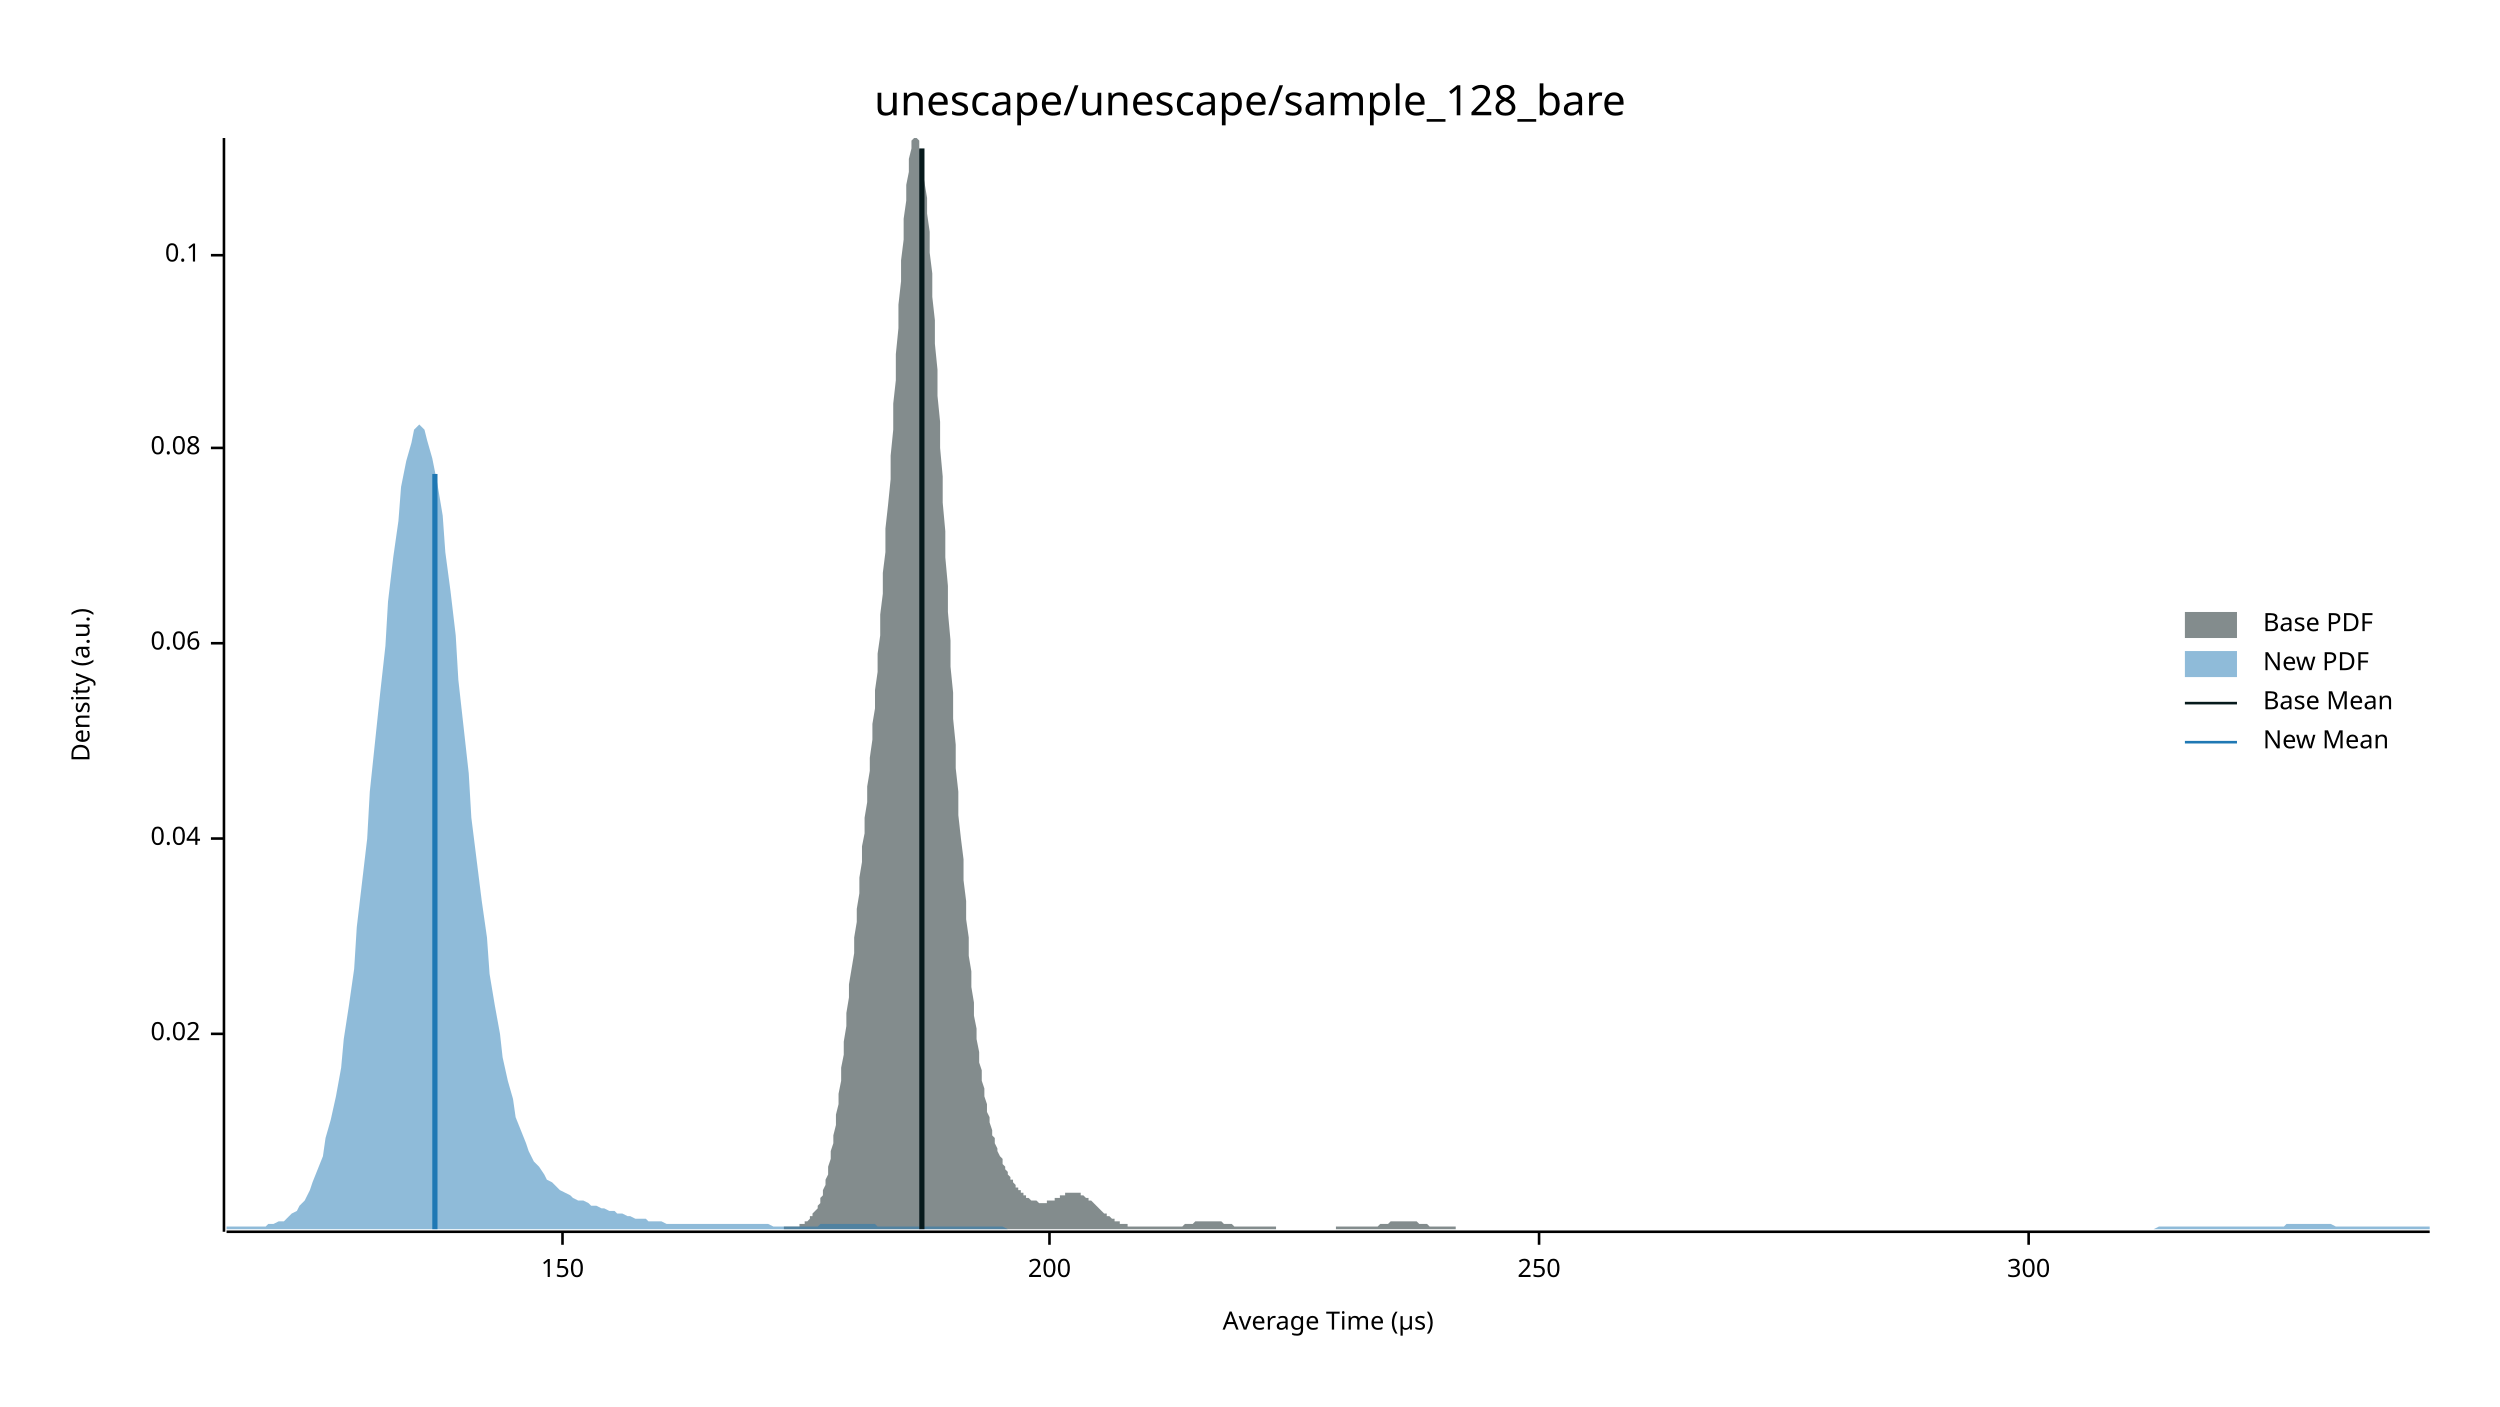
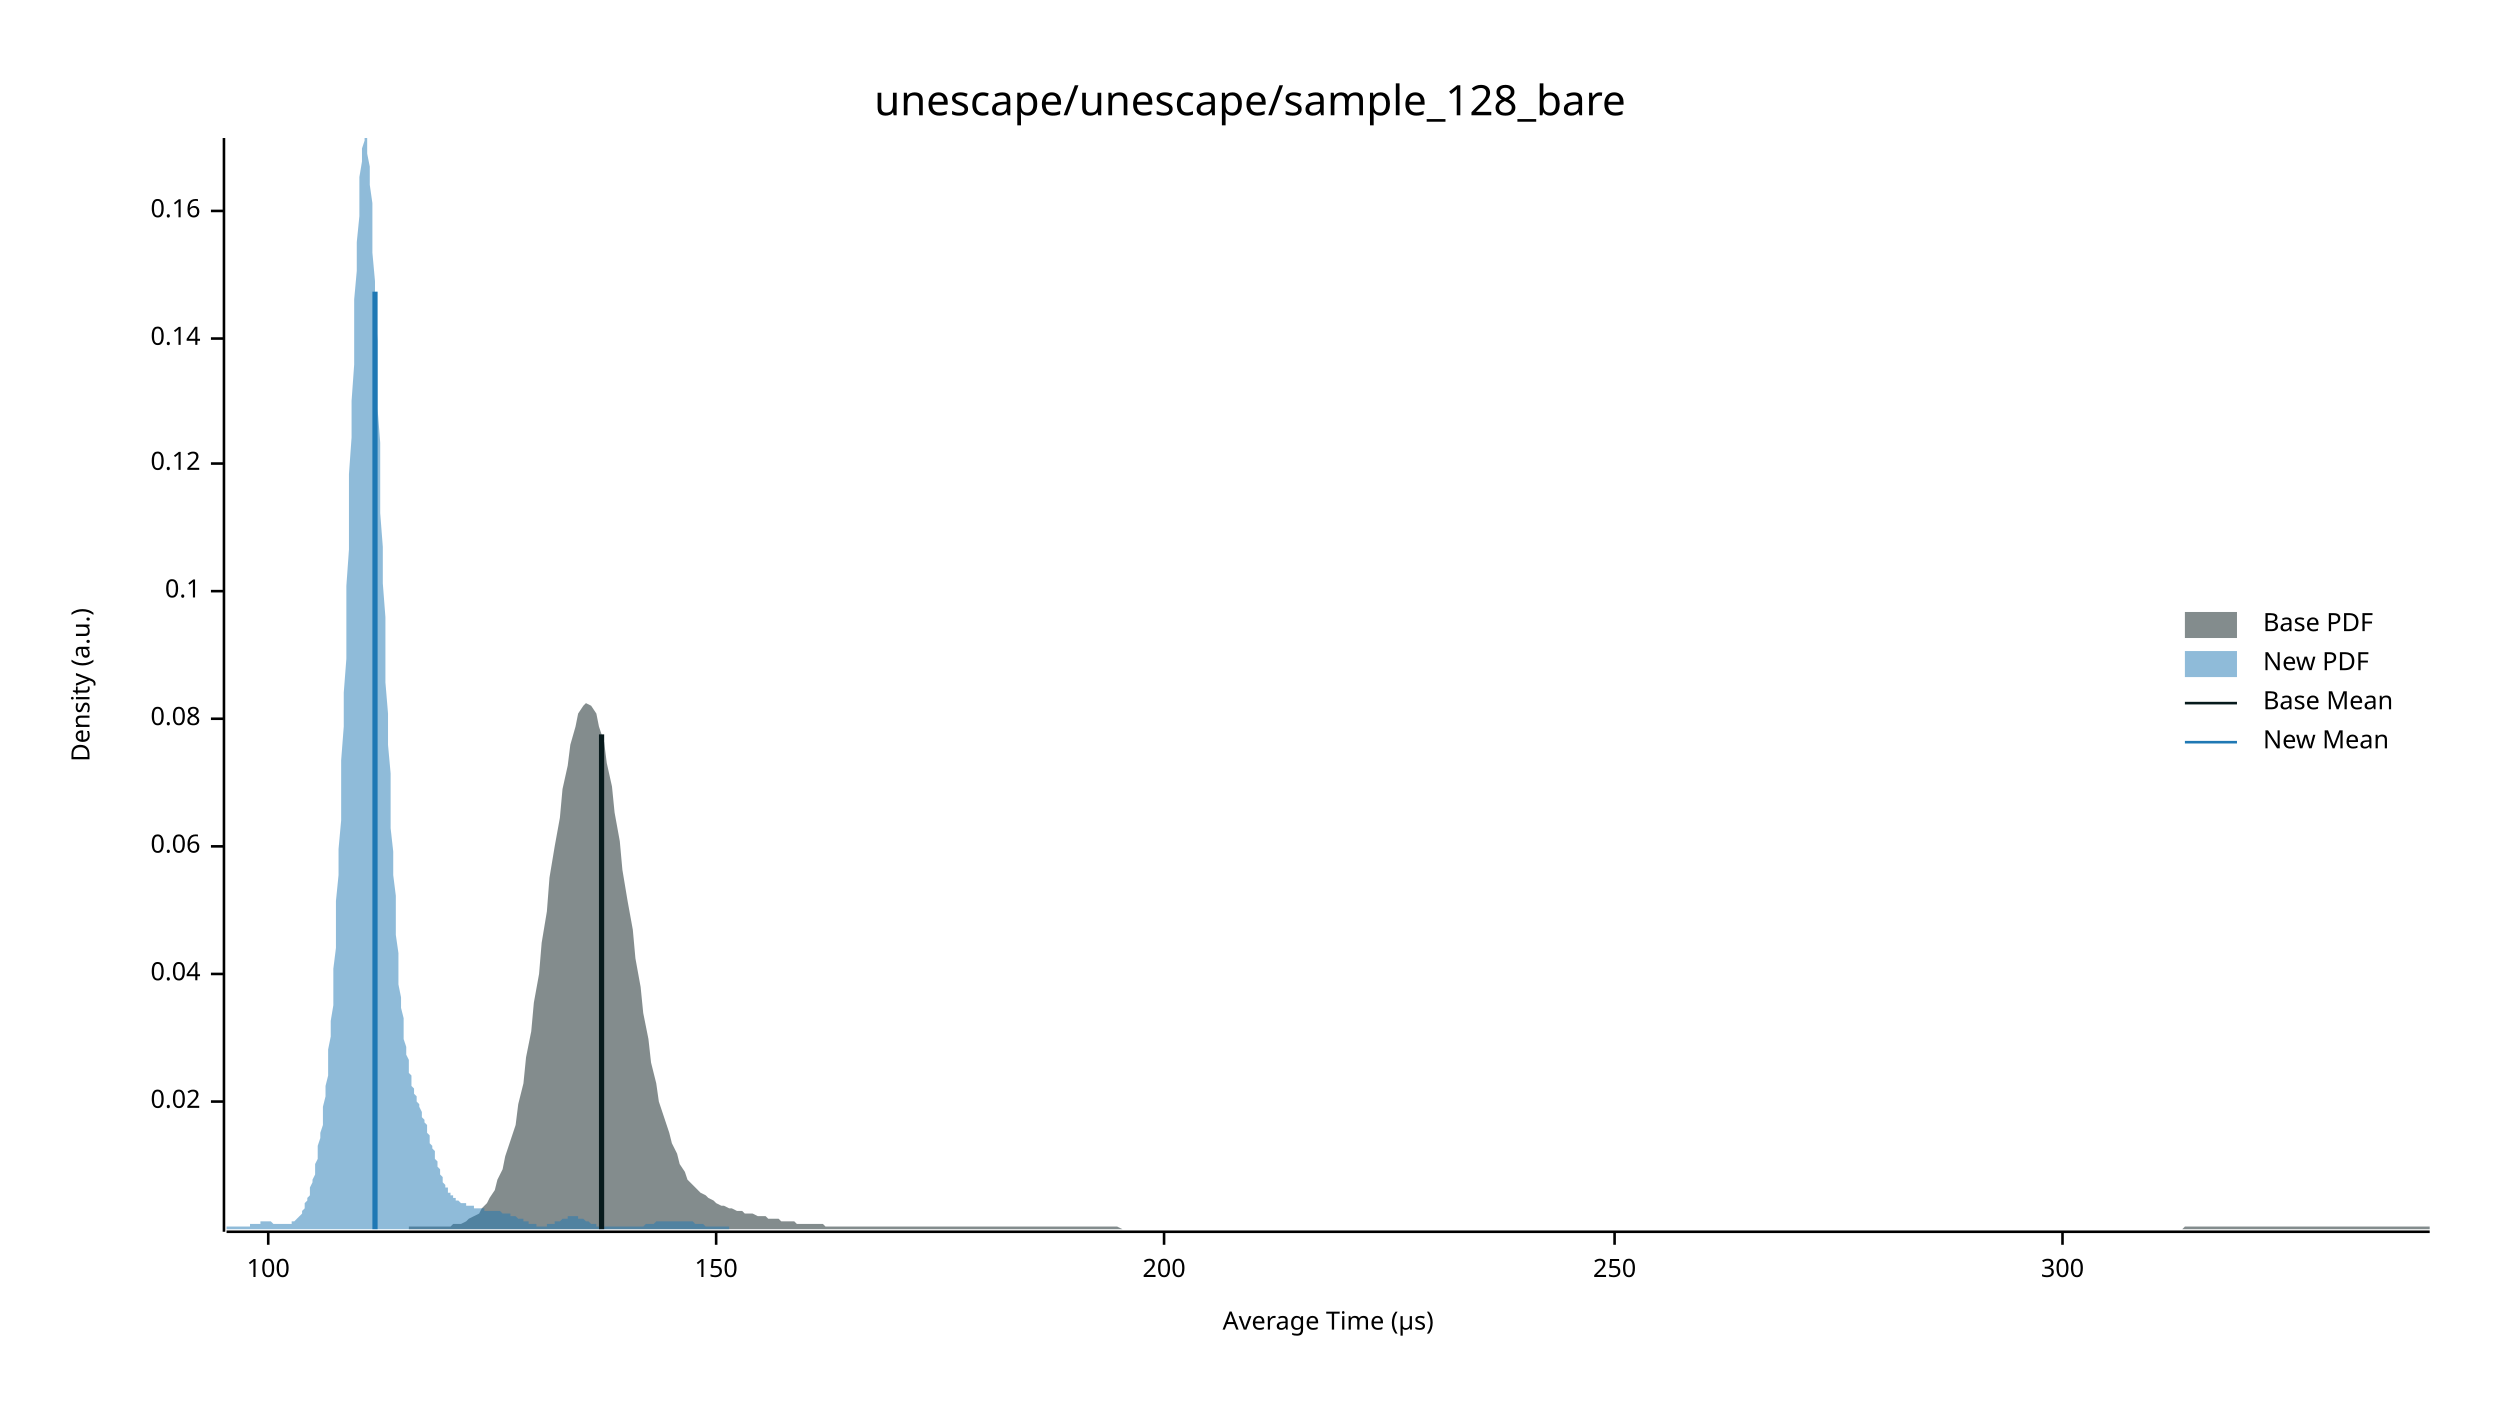
<svg xmlns="http://www.w3.org/2000/svg" width="960" height="540" viewBox="0 0 960 540">
  <text x="480" y="32" dy="0.76em" text-anchor="middle" font-family="sans-serif" font-size="16.129" opacity="1" fill="#000000">
unescape/unescape/sample_128_bare
</text>
  <text x="27" y="263" dy="0.76em" text-anchor="middle" font-family="sans-serif" font-size="9.677" opacity="1" fill="#000000" transform="rotate(270, 27, 263)">
Density (a.u.)
</text>
  <text x="510" y="513" dy="-0.5ex" text-anchor="middle" font-family="sans-serif" font-size="9.677" opacity="1" fill="#000000">
Average Time (µs)
</text>
  <polyline fill="none" opacity="1" stroke="#000000" stroke-width="1" points="86,53 86,473 " />
-   <text x="77" y="397" dy="0.5ex" text-anchor="end" font-family="sans-serif" font-size="9.677" opacity="1" fill="#000000">
+   <text x="77" y="423" dy="0.5ex" text-anchor="end" font-family="sans-serif" font-size="9.677" opacity="1" fill="#000000">
0.02
</text>
-   <polyline fill="none" opacity="1" stroke="#000000" stroke-width="1" points="81,397 86,397 " />
-   <text x="77" y="322" dy="0.5ex" text-anchor="end" font-family="sans-serif" font-size="9.677" opacity="1" fill="#000000">
+   <polyline fill="none" opacity="1" stroke="#000000" stroke-width="1" points="81,423 86,423 " />
+   <text x="77" y="374" dy="0.5ex" text-anchor="end" font-family="sans-serif" font-size="9.677" opacity="1" fill="#000000">
0.04
</text>
-   <polyline fill="none" opacity="1" stroke="#000000" stroke-width="1" points="81,322 86,322 " />
-   <text x="77" y="247" dy="0.5ex" text-anchor="end" font-family="sans-serif" font-size="9.677" opacity="1" fill="#000000">
+   <polyline fill="none" opacity="1" stroke="#000000" stroke-width="1" points="81,374 86,374 " />
+   <text x="77" y="325" dy="0.5ex" text-anchor="end" font-family="sans-serif" font-size="9.677" opacity="1" fill="#000000">
0.06
</text>
-   <polyline fill="none" opacity="1" stroke="#000000" stroke-width="1" points="81,247 86,247 " />
-   <text x="77" y="172" dy="0.5ex" text-anchor="end" font-family="sans-serif" font-size="9.677" opacity="1" fill="#000000">
+   <polyline fill="none" opacity="1" stroke="#000000" stroke-width="1" points="81,325 86,325 " />
+   <text x="77" y="276" dy="0.5ex" text-anchor="end" font-family="sans-serif" font-size="9.677" opacity="1" fill="#000000">
0.08
</text>
-   <polyline fill="none" opacity="1" stroke="#000000" stroke-width="1" points="81,172 86,172 " />
-   <text x="77" y="98" dy="0.5ex" text-anchor="end" font-family="sans-serif" font-size="9.677" opacity="1" fill="#000000">
+   <polyline fill="none" opacity="1" stroke="#000000" stroke-width="1" points="81,276 86,276 " />
+   <text x="77" y="227" dy="0.5ex" text-anchor="end" font-family="sans-serif" font-size="9.677" opacity="1" fill="#000000">
0.1
</text>
-   <polyline fill="none" opacity="1" stroke="#000000" stroke-width="1" points="81,98 86,98 " />
+   <polyline fill="none" opacity="1" stroke="#000000" stroke-width="1" points="81,227 86,227 " />
+   <text x="77" y="178" dy="0.5ex" text-anchor="end" font-family="sans-serif" font-size="9.677" opacity="1" fill="#000000">
+ 0.12
+ </text>
+   <polyline fill="none" opacity="1" stroke="#000000" stroke-width="1" points="81,178 86,178 " />
+   <text x="77" y="130" dy="0.5ex" text-anchor="end" font-family="sans-serif" font-size="9.677" opacity="1" fill="#000000">
+ 0.14
+ </text>
+   <polyline fill="none" opacity="1" stroke="#000000" stroke-width="1" points="81,130 86,130 " />
+   <text x="77" y="81" dy="0.5ex" text-anchor="end" font-family="sans-serif" font-size="9.677" opacity="1" fill="#000000">
+ 0.16
+ </text>
+   <polyline fill="none" opacity="1" stroke="#000000" stroke-width="1" points="81,81 86,81 " />
  <polyline fill="none" opacity="1" stroke="#000000" stroke-width="1" points="87,473 933,473 " />
-   <text x="216" y="483" dy="0.76em" text-anchor="middle" font-family="sans-serif" font-size="9.677" opacity="1" fill="#000000">
+   <text x="103" y="483" dy="0.76em" text-anchor="middle" font-family="sans-serif" font-size="9.677" opacity="1" fill="#000000">
+ 100
+ </text>
+   <polyline fill="none" opacity="1" stroke="#000000" stroke-width="1" points="103,473 103,478 " />
+   <text x="275" y="483" dy="0.76em" text-anchor="middle" font-family="sans-serif" font-size="9.677" opacity="1" fill="#000000">
150
</text>
-   <polyline fill="none" opacity="1" stroke="#000000" stroke-width="1" points="216,473 216,478 " />
-   <text x="403" y="483" dy="0.76em" text-anchor="middle" font-family="sans-serif" font-size="9.677" opacity="1" fill="#000000">
+   <polyline fill="none" opacity="1" stroke="#000000" stroke-width="1" points="275,473 275,478 " />
+   <text x="447" y="483" dy="0.76em" text-anchor="middle" font-family="sans-serif" font-size="9.677" opacity="1" fill="#000000">
200
</text>
-   <polyline fill="none" opacity="1" stroke="#000000" stroke-width="1" points="403,473 403,478 " />
-   <text x="591" y="483" dy="0.76em" text-anchor="middle" font-family="sans-serif" font-size="9.677" opacity="1" fill="#000000">
+   <polyline fill="none" opacity="1" stroke="#000000" stroke-width="1" points="447,473 447,478 " />
+   <text x="620" y="483" dy="0.76em" text-anchor="middle" font-family="sans-serif" font-size="9.677" opacity="1" fill="#000000">
250
</text>
-   <polyline fill="none" opacity="1" stroke="#000000" stroke-width="1" points="591,473 591,478 " />
-   <text x="779" y="483" dy="0.76em" text-anchor="middle" font-family="sans-serif" font-size="9.677" opacity="1" fill="#000000">
+   <polyline fill="none" opacity="1" stroke="#000000" stroke-width="1" points="620,473 620,478 " />
+   <text x="792" y="483" dy="0.76em" text-anchor="middle" font-family="sans-serif" font-size="9.677" opacity="1" fill="#000000">
300
</text>
-   <polyline fill="none" opacity="1" stroke="#000000" stroke-width="1" points="779,473 779,478 " />
-   <polygon opacity="0.5" fill="#071A1C" points="301,471 301,471 302,471 302,471 303,471 303,471 304,471 304,471 305,471 305,471 306,471 306,471 307,471 307,470 308,470 308,470 309,470 309,469 310,469 310,469 311,468 311,467 312,467 312,466 313,465 314,464 314,463 315,462 315,460 316,459 316,457 317,455 317,453 318,451 318,448 319,445 319,442 320,439 320,436 321,432 321,428 322,424 322,420 323,415 323,410 324,405 324,400 325,394 325,389 326,383 326,378 327,372 328,366 328,360 329,354 329,349 330,343 330,337 331,331 331,325 332,320 332,314 333,308 333,302 334,296 334,291 335,284 335,278 336,272 336,265 337,258 337,251 338,244 338,236 339,228 339,220 340,212 340,203 341,194 342,184 342,175 343,165 343,155 344,146 344,136 345,126 345,117 346,108 346,100 347,92 347,84 348,77 348,71 349,66 349,61 350,57 350,54 351,53 351,53 352,53 352,53 353,54 353,57 354,60 354,65 355,70 356,76 356,82 357,89 357,97 358,105 358,114 359,123 359,132 360,142 360,152 361,162 361,172 362,183 362,193 363,204 363,214 364,225 364,235 365,246 365,256 366,266 366,276 367,286 367,295 368,304 368,313 369,322 370,330 370,338 371,346 371,353 372,360 372,367 373,373 373,379 374,385 374,390 375,395 375,399 376,404 376,408 377,411 377,415 378,418 378,421 379,424 379,427 380,429 380,431 381,434 381,436 382,437 382,439 383,441 383,442 384,444 385,445 385,447 386,448 386,449 387,450 387,451 388,452 388,453 389,453 389,454 390,455 390,456 391,456 391,457 392,457 392,458 393,458 393,459 394,459 394,460 395,460 395,460 396,461 396,461 397,461 397,461 398,461 399,462 399,462 400,462 400,462 401,462 401,462 402,462 402,461 403,461 403,461 404,461 404,461 405,461 405,460 406,460 406,460 407,460 407,459 408,459 408,459 409,459 409,458 410,458 410,458 411,458 411,458 412,458 413,458 413,458 414,458 414,458 415,458 415,459 416,459 416,459 417,460 417,460 418,460 418,461 419,461 419,461 420,462 420,462 421,463 421,463 422,464 422,464 423,465 423,465 424,466 424,466 425,466 425,467 426,467 427,468 427,468 428,468 428,469 429,469 429,469 430,469 430,470 431,470 431,470 432,470 432,470 433,470 433,471 434,471 434,471 435,471 435,471 436,471 436,471 437,471 437,471 438,471 438,471 439,471 439,471 440,471 441,471 441,471 442,471 442,471 443,471 443,471 444,471 444,471 445,471 445,471 446,471 446,471 447,471 447,471 448,471 448,471 449,471 449,471 450,471 450,471 451,471 451,471 452,471 452,471 453,471 453,471 454,471 455,470 455,470 456,470 456,470 457,470 457,470 458,470 458,470 459,469 459,469 460,469 460,469 461,469 461,469 462,469 462,469 463,469 463,469 464,469 464,469 465,469 465,469 466,469 466,469 467,469 467,469 468,469 469,469 469,469 470,470 470,470 471,470 471,470 472,470 472,470 473,470 473,470 474,471 474,471 475,471 475,471 476,471 476,471 477,471 477,471 478,471 478,471 479,471 479,471 480,471 480,471 481,471 481,471 482,471 482,471 483,471 484,471 484,471 485,471 485,471 486,471 486,471 487,471 487,471 488,471 488,471 489,471 489,471 490,471 490,472 491,472 491,472 492,472 492,472 493,472 493,472 494,472 494,472 495,472 495,472 496,472 496,472 497,472 498,472 498,472 499,472 499,472 500,472 500,472 501,472 501,472 502,472 502,472 503,472 503,472 504,472 504,472 505,472 505,472 506,472 506,472 507,472 507,472 508,472 508,472 509,472 509,472 510,472 510,472 511,472 512,472 512,472 513,472 513,471 514,471 514,471 515,471 515,471 516,471 516,471 517,471 517,471 518,471 518,471 519,471 519,471 520,471 520,471 521,471 521,471 522,471 522,471 523,471 523,471 524,471 524,471 525,471 526,471 526,471 527,471 527,471 528,471 528,471 529,471 529,471 530,470 530,470 531,470 531,470 532,470 532,470 533,470 533,470 534,469 534,469 535,469 535,469 536,469 536,469 537,469 537,469 538,469 538,469 539,469 540,469 540,469 541,469 541,469 542,469 542,469 543,469 543,469 544,469 544,469 545,470 545,470 546,470 546,470 547,470 547,470 548,470 548,470 549,471 549,471 550,471 550,471 551,471 551,471 552,471 552,471 553,471 554,471 554,471 555,471 555,471 556,471 556,471 557,471 557,471 558,471 558,471 559,471 559,471 559,472 301,472 " />
-   <polygon opacity="0.5" fill="#1F78B4" points="87,471 88,471 90,471 92,471 93,471 95,471 97,471 98,471 100,471 102,471 103,470 105,470 107,469 109,469 110,468 112,466 114,465 115,463 117,461 119,457 120,454 122,449 124,444 125,437 127,430 129,421 131,410 132,399 134,386 136,372 137,356 139,339 141,322 142,304 144,285 146,266 148,248 149,231 151,214 153,200 154,187 156,177 158,170 159,165 161,163 163,165 164,169 166,176 168,186 170,198 171,212 173,227 175,244 176,261 178,279 180,297 181,314 183,330 185,346 187,360 188,374 190,386 192,397 193,406 195,415 197,422 198,429 200,434 202,439 203,442 205,446 207,448 209,451 210,453 212,454 214,456 215,457 217,458 219,459 220,460 222,461 224,461 226,462 227,463 229,463 231,464 232,464 234,465 236,465 237,466 239,466 241,467 242,467 244,468 246,468 248,468 249,469 251,469 253,469 254,469 256,470 258,470 259,470 261,470 263,470 265,470 266,470 268,470 270,470 271,470 273,470 275,470 276,470 278,470 280,470 281,470 283,470 285,470 287,470 288,470 290,470 292,470 293,470 295,470 297,471 298,471 300,471 302,471 304,471 305,471 307,471 309,471 310,471 312,471 314,471 315,470 317,470 319,470 320,470 322,470 324,470 326,470 327,470 329,470 331,470 332,470 334,470 336,470 337,471 339,471 341,471 343,471 344,471 346,471 348,471 349,471 351,471 353,471 354,471 356,471 358,471 359,471 361,471 363,471 365,471 366,471 368,471 370,471 371,471 373,471 375,471 376,471 378,471 380,471 381,471 383,471 385,471 387,472 388,472 390,472 392,472 393,472 395,472 397,472 398,472 400,472 402,472 404,472 405,472 407,472 409,472 410,472 412,472 414,472 415,472 417,472 419,472 420,472 422,472 424,472 426,472 427,472 429,472 431,472 432,472 434,472 436,472 437,472 439,472 441,472 443,472 444,472 446,472 448,472 449,472 451,472 453,472 454,472 456,472 458,472 459,472 461,472 463,472 465,472 466,472 468,472 470,472 471,472 473,472 475,472 476,472 478,472 480,472 482,472 483,472 485,472 487,472 488,472 490,472 492,472 493,472 495,472 497,472 498,472 500,472 502,472 504,472 505,472 507,472 509,472 510,472 512,472 514,472 515,472 517,472 519,472 521,472 522,472 524,472 526,472 527,472 529,472 531,472 532,472 534,472 536,472 537,472 539,472 541,472 543,472 544,472 546,472 548,472 549,472 551,472 553,472 554,472 556,472 558,472 560,472 561,472 563,472 565,472 566,472 568,472 570,472 571,472 573,472 575,472 576,472 578,472 580,472 582,472 583,472 585,472 587,472 588,472 590,472 592,472 593,472 595,472 597,472 599,472 600,472 602,472 604,472 605,472 607,472 609,472 610,472 612,472 614,472 615,472 617,472 619,472 621,472 622,472 624,472 626,472 627,472 629,472 631,472 632,472 634,472 636,472 638,472 639,472 641,472 643,472 644,472 646,472 648,472 649,472 651,472 653,472 654,472 656,472 658,472 660,472 661,472 663,472 665,472 666,472 668,472 670,472 671,472 673,472 675,472 676,472 678,472 680,472 682,472 683,472 685,472 687,472 688,472 690,472 692,472 693,472 695,472 697,472 699,472 700,472 702,472 704,472 705,472 707,472 709,472 710,472 712,472 714,472 715,472 717,472 719,472 721,472 722,472 724,472 726,472 727,472 729,472 731,472 732,472 734,472 736,472 738,472 739,472 741,472 743,472 744,472 746,472 748,472 749,472 751,472 753,472 754,472 756,472 758,472 760,472 761,472 763,472 765,472 766,472 768,472 770,472 771,472 773,472 775,472 777,472 778,472 780,472 782,472 783,472 785,472 787,472 788,472 790,472 792,472 793,472 795,472 797,472 799,472 800,472 802,472 804,472 805,472 807,472 809,472 810,472 812,472 814,472 816,472 817,472 819,472 821,472 822,472 824,472 826,472 827,472 829,471 831,471 832,471 834,471 836,471 838,471 839,471 841,471 843,471 844,471 846,471 848,471 849,471 851,471 853,471 855,471 856,471 858,471 860,471 861,471 863,471 865,471 866,471 868,471 870,471 871,471 873,471 875,471 877,471 878,470 880,470 882,470 883,470 885,470 887,470 888,470 890,470 892,470 894,470 895,470 897,471 899,471 900,471 902,471 904,471 905,471 907,471 909,471 910,471 912,471 914,471 916,471 917,471 919,471 921,471 922,471 924,471 926,471 927,471 929,471 931,471 933,471 933,472 87,472 " />
-   <polyline fill="none" opacity="1" stroke="#071A1C" stroke-width="2" points="354,472 354,57 " />
-   <polyline fill="none" opacity="1" stroke="#1F78B4" stroke-width="2" points="167,472 167,182 " />
+   <polyline fill="none" opacity="1" stroke="#000000" stroke-width="1" points="792,473 792,478 " />
+   <polygon opacity="0.5" fill="#071A1C" points="157,471 159,471 160,471 162,471 163,471 165,471 166,471 168,471 170,471 171,471 173,471 174,470 176,470 177,470 179,469 180,468 182,467 184,466 185,464 187,462 188,460 190,457 191,453 193,449 194,444 196,438 198,432 199,424 201,416 202,406 204,396 205,385 207,374 208,362 210,350 211,337 213,325 215,314 216,303 218,294 219,286 221,279 222,274 224,271 225,270 227,271 229,274 230,279 232,285 233,293 235,302 236,312 238,323 239,334 241,346 243,357 244,368 246,379 247,389 249,399 250,408 252,416 253,423 255,429 257,435 258,439 260,443 261,447 263,450 264,453 266,455 267,456 269,458 271,459 272,460 274,461 275,462 277,463 278,463 280,464 281,464 283,465 285,465 286,466 288,466 289,466 291,467 292,467 294,467 295,468 297,468 299,468 300,469 302,469 303,469 305,469 306,470 308,470 309,470 311,470 312,470 314,470 316,470 317,471 319,471 320,471 322,471 323,471 325,471 326,471 328,471 330,471 331,471 333,471 334,471 336,471 337,471 339,471 340,471 342,471 344,471 345,471 347,471 348,471 350,471 351,471 353,471 354,471 356,471 358,471 359,471 361,471 362,471 364,471 365,471 367,471 368,471 370,471 372,471 373,471 375,471 376,471 378,471 379,471 381,471 382,471 384,471 386,471 387,471 389,471 390,471 392,471 393,471 395,471 396,471 398,471 400,471 401,471 403,471 404,471 406,471 407,471 409,471 410,471 412,471 413,471 415,471 417,471 418,471 420,471 421,471 423,471 424,471 426,471 427,471 429,471 431,472 432,472 434,472 435,472 437,472 438,472 440,472 441,472 443,472 445,472 446,472 448,472 449,472 451,472 452,472 454,472 455,472 457,472 459,472 460,472 462,472 463,472 465,472 466,472 468,472 469,472 471,472 473,472 474,472 476,472 477,472 479,472 480,472 482,472 483,472 485,472 487,472 488,472 490,472 491,472 493,472 494,472 496,472 497,472 499,472 501,472 502,472 504,472 505,472 507,472 508,472 510,472 511,472 513,472 514,472 516,472 518,472 519,472 521,472 522,472 524,472 525,472 527,472 528,472 530,472 532,472 533,472 535,472 536,472 538,472 539,472 541,472 542,472 544,472 546,472 547,472 549,472 550,472 552,472 553,472 555,472 556,472 558,472 560,472 561,472 563,472 564,472 566,472 567,472 569,472 570,472 572,472 574,472 575,472 577,472 578,472 580,472 581,472 583,472 584,472 586,472 588,472 589,472 591,472 592,472 594,472 595,472 597,472 598,472 600,472 602,472 603,472 605,472 606,472 608,472 609,472 611,472 612,472 614,472 616,472 617,472 619,472 620,472 622,472 623,472 625,472 626,472 628,472 629,472 631,472 633,472 634,472 636,472 637,472 639,472 640,472 642,472 643,472 645,472 647,472 648,472 650,472 651,472 653,472 654,472 656,472 657,472 659,472 661,472 662,472 664,472 665,472 667,472 668,472 670,472 671,472 673,472 675,472 676,472 678,472 679,472 681,472 682,472 684,472 685,472 687,472 689,472 690,472 692,472 693,472 695,472 696,472 698,472 699,472 701,472 703,472 704,472 706,472 707,472 709,472 710,472 712,472 713,472 715,472 717,472 718,472 720,472 721,472 723,472 724,472 726,472 727,472 729,472 730,472 732,472 734,472 735,472 737,472 738,472 740,472 741,472 743,472 744,472 746,472 748,472 749,472 751,472 752,472 754,472 755,472 757,472 758,472 760,472 762,472 763,472 765,472 766,472 768,472 769,472 771,472 772,472 774,472 776,472 777,472 779,472 780,472 782,472 783,472 785,472 786,472 788,472 790,472 791,472 793,472 794,472 796,472 797,472 799,472 800,472 802,472 804,472 805,472 807,472 808,472 810,472 811,472 813,472 814,472 816,472 818,472 819,472 821,472 822,472 824,472 825,472 827,472 828,472 830,472 831,472 833,472 835,472 836,472 838,472 839,471 841,471 842,471 844,471 845,471 847,471 849,471 850,471 852,471 853,471 855,471 856,471 858,471 859,471 861,471 863,471 864,471 866,471 867,471 869,471 870,471 872,471 873,471 875,471 877,471 878,471 880,471 881,471 883,471 884,471 886,471 887,471 889,471 891,471 892,471 894,471 895,471 897,471 898,471 900,471 901,471 903,471 905,471 906,471 908,471 909,471 911,471 912,471 914,471 915,471 917,471 919,471 920,471 922,471 923,471 925,471 926,471 928,471 929,471 931,471 933,471 933,472 157,472 " />
+   <polygon opacity="0.5" fill="#1F78B4" points="87,471 87,471 87,471 88,471 88,471 88,471 89,471 89,471 90,471 90,471 90,471 91,471 91,471 92,471 92,471 92,471 93,471 93,471 93,471 94,471 94,471 95,471 95,471 95,471 96,471 96,470 97,470 97,470 97,470 98,470 98,470 98,470 99,470 99,470 100,470 100,470 100,469 101,469 101,469 102,469 102,469 102,469 103,469 103,469 104,469 104,469 104,469 105,470 105,470 105,470 106,470 106,470 107,470 107,470 107,470 108,470 108,470 109,470 109,470 109,470 110,470 110,470 110,470 111,470 111,470 112,470 112,470 112,469 113,469 113,469 114,468 114,468 114,468 115,467 115,467 116,466 116,465 116,465 117,464 117,463 117,462 118,461 118,460 119,459 119,457 119,456 120,454 120,453 121,451 121,449 121,447 122,445 122,443 122,440 123,437 123,435 124,432 124,428 124,425 125,421 125,417 126,413 126,408 126,403 127,398 127,392 128,386 128,379 128,372 129,364 129,355 129,346 130,336 130,326 131,315 131,304 131,292 132,279 132,266 133,253 133,239 133,225 134,211 134,196 134,182 135,168 135,154 136,140 136,127 136,115 137,104 137,93 138,83 138,75 138,68 139,62 139,57 140,54 140,53 140,53 141,53 141,55 141,59 142,64 142,71 143,78 143,87 143,97 144,108 144,119 145,131 145,144 145,157 146,170 146,183 146,197 147,210 147,224 148,237 148,250 148,262 149,274 149,286 150,297 150,308 150,318 151,327 151,336 152,344 152,352 152,359 153,366 153,372 153,378 154,383 154,387 155,391 155,395 155,399 156,402 156,405 157,407 157,409 157,412 158,413 158,415 158,417 159,418 159,420 160,421 160,422 160,423 161,424 161,425 162,427 162,428 162,429 163,430 163,431 164,432 164,434 164,435 165,436 165,437 165,439 166,440 166,441 167,442 167,444 167,445 168,446 168,448 169,449 169,450 169,451 170,452 170,453 170,454 171,455 171,456 172,456 172,457 172,458 173,458 173,459 174,459 174,460 174,460 175,460 175,461 176,461 176,461 176,461 177,462 177,462 177,462 178,462 178,462 179,462 179,462 179,463 180,463 180,463 181,463 181,463 181,463 182,463 182,463 182,464 183,464 183,464 184,464 184,464 184,464 185,464 185,464 186,464 186,464 186,465 187,465 187,465 187,465 188,465 188,465 189,465 189,465 189,465 190,465 190,465 191,465 191,465 191,465 192,465 192,465 193,466 193,466 193,466 194,466 194,466 194,466 195,466 195,466 196,466 196,467 196,467 197,467 197,467 198,467 198,467 198,467 199,468 199,468 199,468 200,468 200,468 201,468 201,469 201,469 202,469 202,469 203,469 203,469 203,470 204,470 204,470 205,470 205,470 205,470 206,470 206,470 206,471 207,471 207,471 208,471 208,471 208,471 209,471 209,471 210,471 210,471 210,470 211,470 211,470 211,470 212,470 212,470 213,470 213,470 213,469 214,469 214,469 215,469 215,469 215,469 216,468 216,468 217,468 217,468 217,468 218,468 218,468 218,467 219,467 219,467 220,467 220,467 220,467 221,467 221,467 222,467 222,468 222,468 223,468 223,468 223,468 224,468 224,468 225,469 225,469 225,469 226,469 226,469 227,470 227,470 227,470 228,470 228,470 229,470 229,470 229,471 230,471 230,471 230,471 231,471 231,471 232,471 232,471 232,471 233,471 233,471 234,471 234,471 234,471 235,471 235,471 235,471 236,471 236,471 237,471 237,471 237,471 238,471 238,471 239,471 239,471 239,471 240,471 240,471 241,471 241,471 241,471 242,471 242,471 242,471 243,471 243,471 244,471 244,471 244,471 245,471 245,471 246,471 246,471 246,471 247,471 247,471 247,471 248,470 248,470 249,470 249,470 249,470 250,470 250,470 251,470 251,470 251,470 252,469 252,469 253,469 253,469 253,469 254,469 254,469 254,469 255,469 255,469 256,469 256,469 256,469 257,469 257,469 258,469 258,469 258,469 259,469 259,469 259,469 260,469 260,469 261,469 261,469 261,469 262,469 262,469 263,469 263,469 263,469 264,469 264,469 265,469 265,469 265,469 266,469 266,469 266,469 267,470 267,470 268,470 268,470 268,470 269,470 269,470 270,470 270,470 270,470 271,471 271,471 271,471 272,471 272,471 273,471 273,471 273,471 274,471 274,471 275,471 275,471 275,471 276,471 276,471 277,471 277,471 277,471 278,471 278,471 278,471 279,471 279,471 280,471 280,472 87,472 " />
+   <polyline fill="none" opacity="1" stroke="#071A1C" stroke-width="2" points="231,472 231,282 " />
+   <polyline fill="none" opacity="1" stroke="#1F78B4" stroke-width="2" points="144,472 144,112 " />
  <text x="869" y="235" dy="0.76em" text-anchor="start" font-family="sans-serif" font-size="9.677" opacity="1" fill="#000000">
Base PDF
</text>
  <text x="869" y="250" dy="0.76em" text-anchor="start" font-family="sans-serif" font-size="9.677" opacity="1" fill="#000000">
New PDF
</text>
  <text x="869" y="265" dy="0.76em" text-anchor="start" font-family="sans-serif" font-size="9.677" opacity="1" fill="#000000">
Base Mean
</text>
  <text x="869" y="280" dy="0.76em" text-anchor="start" font-family="sans-serif" font-size="9.677" opacity="1" fill="#000000">
New Mean
</text>
  <rect x="839" y="235" width="20" height="10" opacity="0.5" fill="#071A1C" stroke="none" />
  <rect x="839" y="250" width="20" height="10" opacity="0.5" fill="#1F78B4" stroke="none" />
  <polyline fill="none" opacity="1" stroke="#071A1C" stroke-width="1" points="839,270 859,270 " />
  <polyline fill="none" opacity="1" stroke="#1F78B4" stroke-width="1" points="839,285 859,285 " />
</svg>
